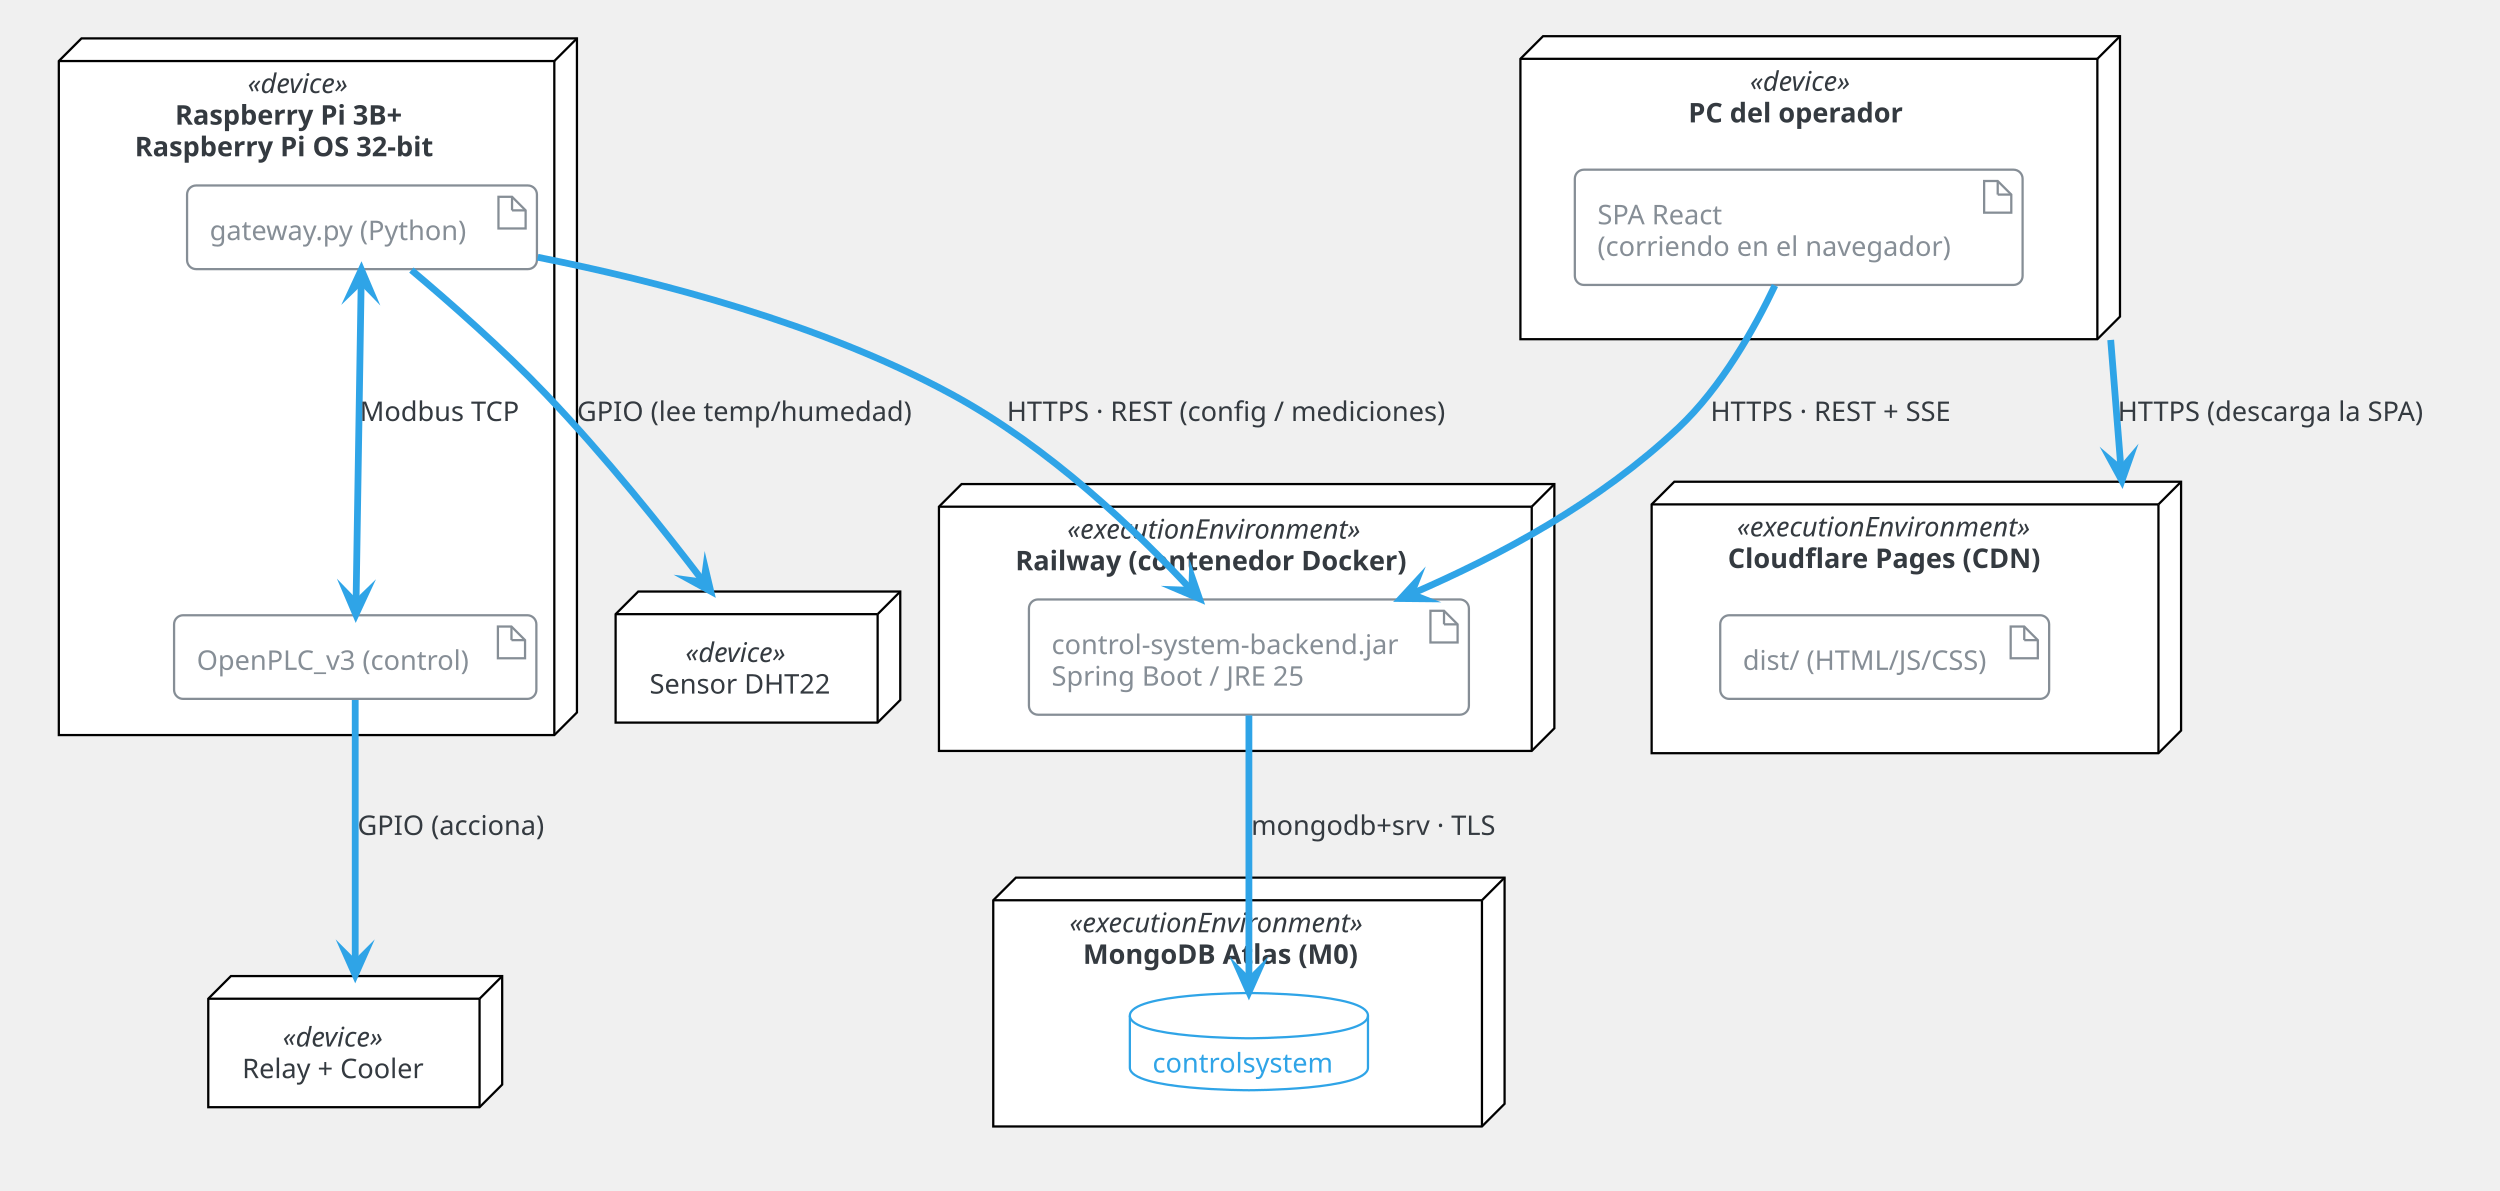
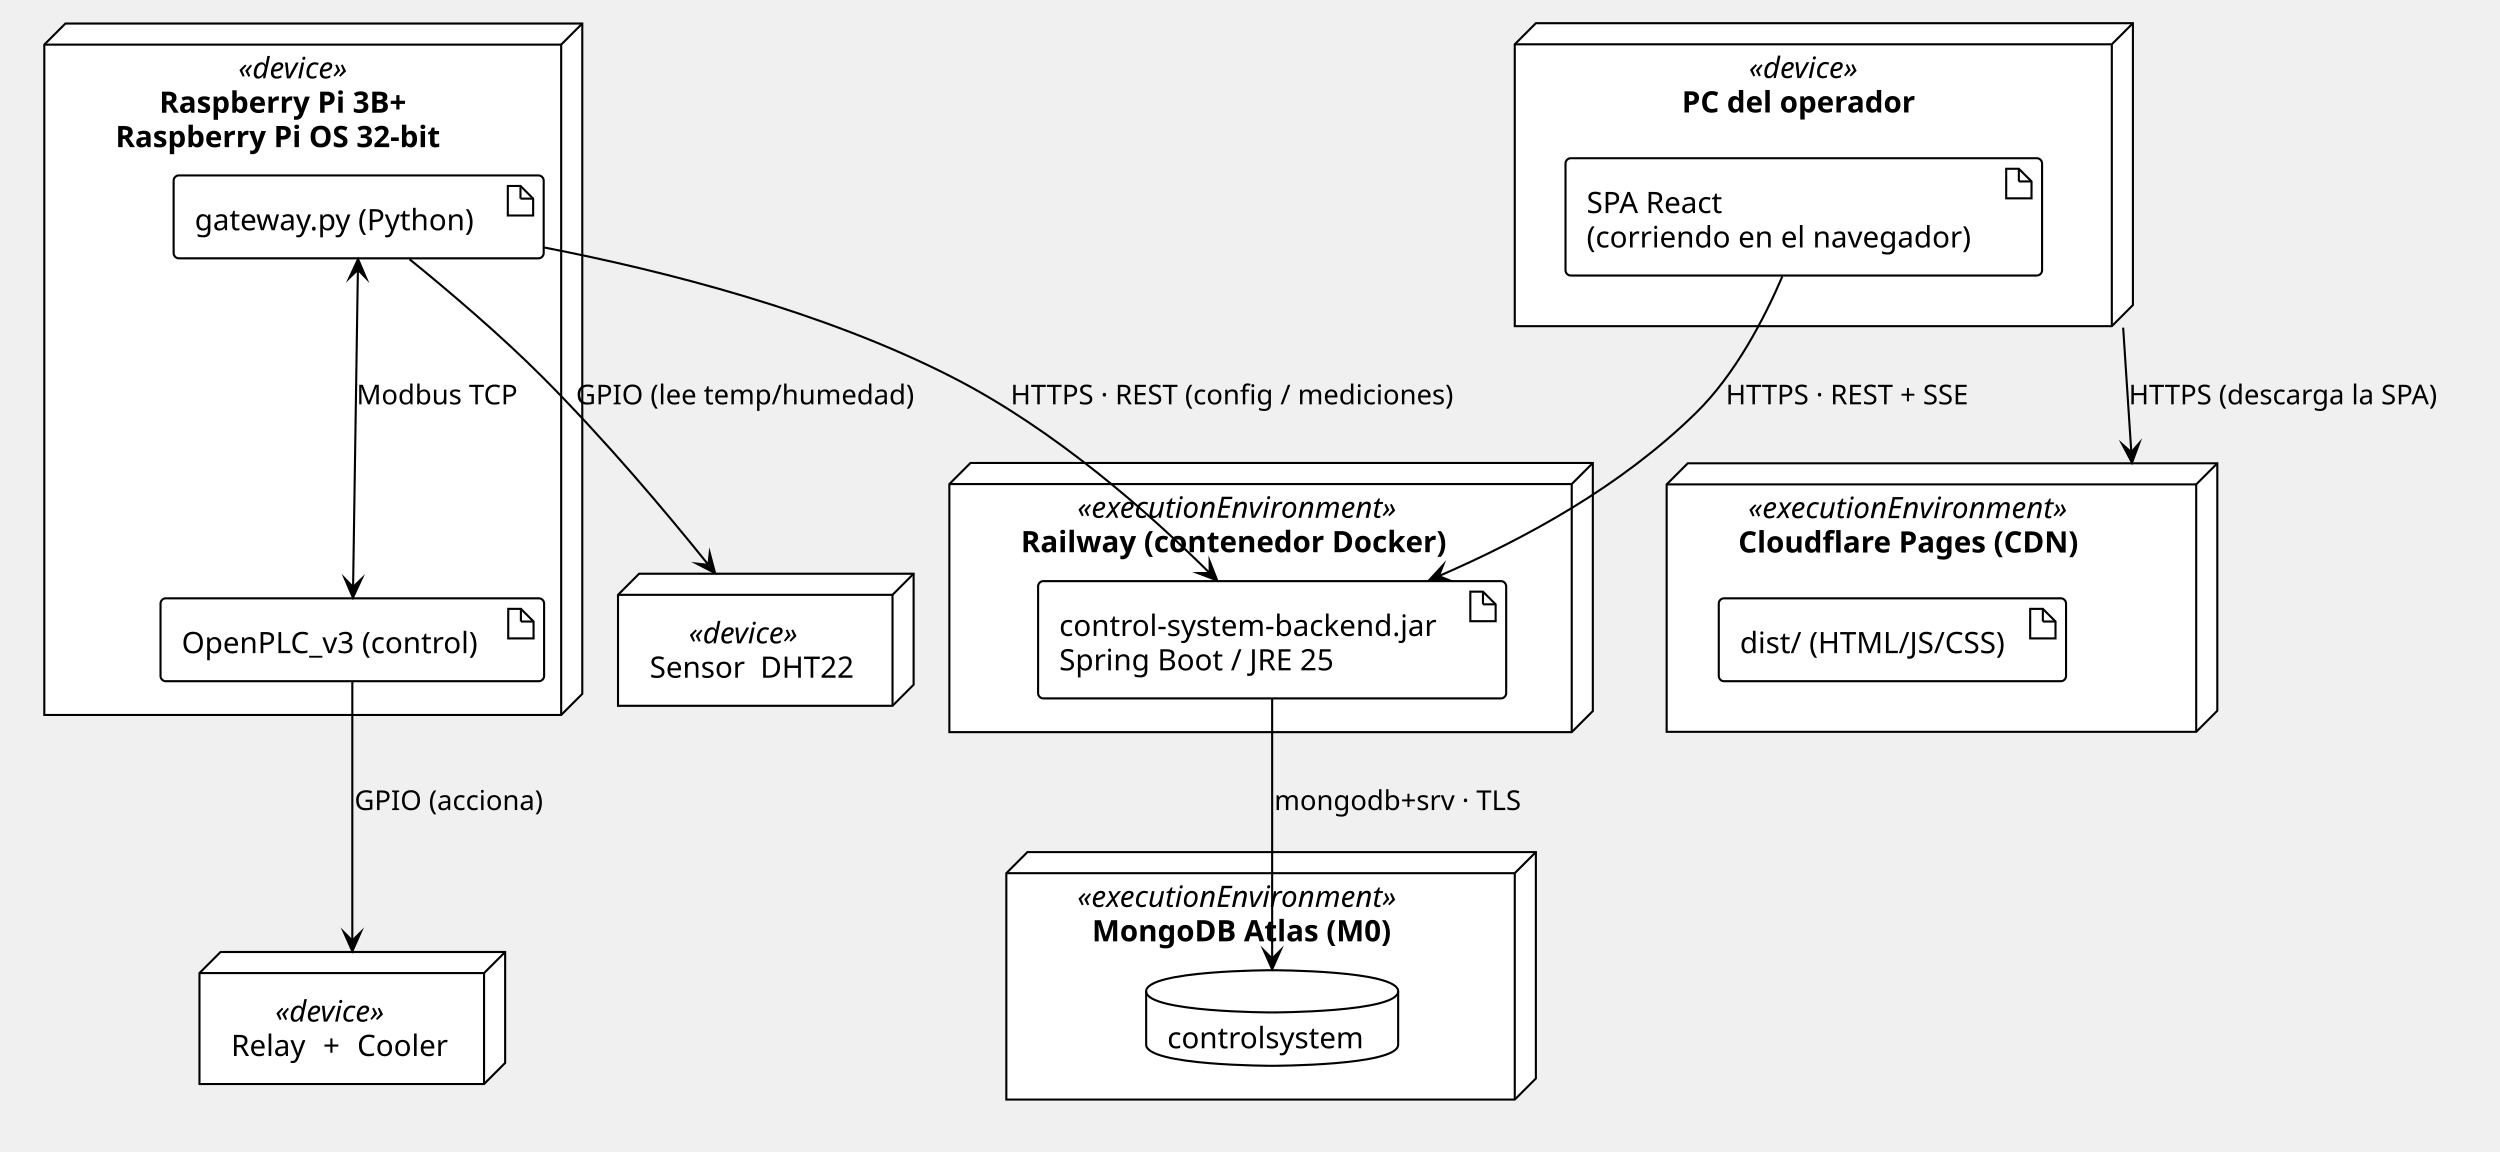
- <svg xmlns="http://www.w3.org/2000/svg" version="1.1" data-diagram-type="DESCRIPTION" style="width:1151px;height:548px;background:#FFFFFF;" width="1151.042px" height="548.958px" viewBox="0 0 1151 548" zoomAndPan="magnify" preserveAspectRatio="none" contentStyleType="text/css">
+ <svg xmlns="http://www.w3.org/2000/svg" version="1.1" data-diagram-type="DESCRIPTION" style="width:1185px;height:546px;background:#FFFFFF;" width="1185px" height="546px" viewBox="0 0 1185 546" zoomAndPan="magnify" preserveAspectRatio="none" contentStyleType="text/css">
  <defs />
  <g>
    <g class="cluster" data-qualified-name="PC" id="ent0001" data-source-line="10">
-       <polygon points="700,27.083,710.417,16.667,976.042,16.667,976.042,145.76,965.625,156.177,700,156.177,700,27.083" fill="#FFFFFF" style="stroke:#000000;stroke-width:1.042;stroke-linejoin:miter;stroke-miterlimit:10;" />
-       <line x1="965.625" y1="27.083" x2="976.042" y2="16.667" style="stroke:#000000;stroke-width:1.042;" />
-       <line x1="700" y1="27.083" x2="965.625" y2="27.083" style="stroke:#000000;stroke-width:1.042;" />
-       <line x1="965.625" y1="27.083" x2="965.625" y2="156.177" style="stroke:#000000;stroke-width:1.042;" />
-       <text x="805.677" y="41.811" fill="#343A40" font-size="12.5" lengthAdjust="spacing" textLength="56.354" font-style="italic" font-family="'Verdana'">«device»</text>
-       <text x="777.323" y="56.362" fill="#343A40" font-size="12.5" lengthAdjust="spacing" textLength="113.061" font-weight="700" font-family="'Verdana'">PC del operador</text>
+       <polygon points="718,21,728,11,1011,11,1011,144.6,1001,154.6,718,154.6,718,21" fill="#FFFFFF" style="stroke:#000000;stroke-width:1;stroke-linejoin:miter;stroke-miterlimit:10;" />
+       <line x1="1001" y1="21" x2="1011" y2="11" style="stroke:#000000;stroke-width:1;" />
+       <line x1="718" y1="21" x2="1001" y2="21" style="stroke:#000000;stroke-width:1;" />
+       <line x1="1001" y1="21" x2="1001" y2="154.6" style="stroke:#000000;stroke-width:1;" />
+       <text x="828.942" y="36.995" fill="#000000" font-size="14" lengthAdjust="spacing" textLength="63.116" font-style="italic" font-family="Verdana">«device»</text>
+       <text x="797.186" y="53.292" fill="#000000" font-size="14" lengthAdjust="spacing" textLength="126.629" font-weight="700" font-family="Verdana">PC del operador</text>
    </g>
    <g class="cluster" data-qualified-name="CF" id="ent0003" data-source-line="13">
-       <polygon points="760.417,232.219,770.833,221.802,1004.167,221.802,1004.167,336.354,993.75,346.771,760.417,346.771,760.417,232.219" fill="#FFFFFF" style="stroke:#000000;stroke-width:1.042;stroke-linejoin:miter;stroke-miterlimit:10;" />
-       <line x1="993.75" y1="232.219" x2="1004.167" y2="221.802" style="stroke:#000000;stroke-width:1.042;" />
-       <line x1="760.417" y1="232.219" x2="993.75" y2="232.219" style="stroke:#000000;stroke-width:1.042;" />
-       <line x1="993.75" y1="232.219" x2="993.75" y2="346.771" style="stroke:#000000;stroke-width:1.042;" />
-       <text x="799.673" y="246.946" fill="#343A40" font-size="12.5" lengthAdjust="spacing" textLength="156.903" font-style="italic" font-family="'Verdana'">«executionEnvironment»</text>
-       <text x="795.477" y="261.497" fill="#343A40" font-size="12.5" lengthAdjust="spacing" textLength="165.295" font-weight="700" font-family="'Verdana'">Cloudflare Pages (CDN)</text>
+       <polygon points="790,229.6,800,219.6,1051,219.6,1051,336.89,1041,346.89,790,346.89,790,229.6" fill="#FFFFFF" style="stroke:#000000;stroke-width:1;stroke-linejoin:miter;stroke-miterlimit:10;" />
+       <line x1="1041" y1="229.6" x2="1051" y2="219.6" style="stroke:#000000;stroke-width:1;" />
+       <line x1="790" y1="229.6" x2="1041" y2="229.6" style="stroke:#000000;stroke-width:1;" />
+       <line x1="1041" y1="229.6" x2="1041" y2="346.89" style="stroke:#000000;stroke-width:1;" />
+       <text x="828.634" y="245.595" fill="#000000" font-size="14" lengthAdjust="spacing" textLength="175.731" font-style="italic" font-family="Verdana">«executionEnvironment»</text>
+       <text x="823.935" y="261.892" fill="#000000" font-size="14" lengthAdjust="spacing" textLength="185.131" font-weight="700" font-family="Verdana">Cloudflare Pages (CDN)</text>
    </g>
    <g class="cluster" data-qualified-name="RW" id="ent0005" data-source-line="16">
-       <polygon points="432.292,233.281,442.708,222.865,715.625,222.865,715.625,335.302,705.208,345.719,432.292,345.719,432.292,233.281" fill="#FFFFFF" style="stroke:#000000;stroke-width:1.042;stroke-linejoin:miter;stroke-miterlimit:10;" />
-       <line x1="705.208" y1="233.281" x2="715.625" y2="222.865" style="stroke:#000000;stroke-width:1.042;" />
-       <line x1="432.292" y1="233.281" x2="705.208" y2="233.281" style="stroke:#000000;stroke-width:1.042;" />
-       <line x1="705.208" y1="233.281" x2="705.208" y2="345.719" style="stroke:#000000;stroke-width:1.042;" />
-       <text x="491.34" y="248.009" fill="#343A40" font-size="12.5" lengthAdjust="spacing" textLength="156.903" font-style="italic" font-family="'Verdana'">«executionEnvironment»</text>
-       <text x="467.469" y="262.56" fill="#343A40" font-size="12.5" lengthAdjust="spacing" textLength="204.645" font-weight="700" font-family="'Verdana'">Railway (contenedor Docker)</text>
+       <polygon points="450,229.45,460,219.45,755,219.45,755,337.04,745,347.04,450,347.04,450,229.45" fill="#FFFFFF" style="stroke:#000000;stroke-width:1;stroke-linejoin:miter;stroke-miterlimit:10;" />
+       <line x1="745" y1="229.45" x2="755" y2="219.45" style="stroke:#000000;stroke-width:1;" />
+       <line x1="450" y1="229.45" x2="745" y2="229.45" style="stroke:#000000;stroke-width:1;" />
+       <line x1="745" y1="229.45" x2="745" y2="347.04" style="stroke:#000000;stroke-width:1;" />
+       <text x="510.634" y="245.445" fill="#000000" font-size="14" lengthAdjust="spacing" textLength="175.731" font-style="italic" font-family="Verdana">«executionEnvironment»</text>
+       <text x="483.899" y="261.742" fill="#000000" font-size="14" lengthAdjust="spacing" textLength="229.202" font-weight="700" font-family="Verdana">Railway (contenedor Docker)</text>
    </g>
    <g class="cluster" data-qualified-name="ATLAS" id="ent0007" data-source-line="19">
-       <polygon points="457.292,414.479,467.708,404.062,692.708,404.062,692.708,508.198,682.292,518.615,457.292,518.615,457.292,414.479" fill="#FFFFFF" style="stroke:#000000;stroke-width:1.042;stroke-linejoin:miter;stroke-miterlimit:10;" />
-       <line x1="682.292" y1="414.479" x2="692.708" y2="404.062" style="stroke:#000000;stroke-width:1.042;" />
-       <line x1="457.292" y1="414.479" x2="682.292" y2="414.479" style="stroke:#000000;stroke-width:1.042;" />
-       <line x1="682.292" y1="414.479" x2="682.292" y2="518.615" style="stroke:#000000;stroke-width:1.042;" />
-       <text x="492.382" y="429.207" fill="#343A40" font-size="12.5" lengthAdjust="spacing" textLength="156.903" font-style="italic" font-family="'Verdana'">«executionEnvironment»</text>
-       <text x="498.613" y="443.758" fill="#343A40" font-size="12.5" lengthAdjust="spacing" textLength="144.44" font-weight="700" font-family="'Verdana'">MongoDB Atlas (M0)</text>
+       <polygon points="477,413.89,487,403.89,728,403.89,728,511.19,718,521.19,477,521.19,477,413.89" fill="#FFFFFF" style="stroke:#000000;stroke-width:1;stroke-linejoin:miter;stroke-miterlimit:10;" />
+       <line x1="718" y1="413.89" x2="728" y2="403.89" style="stroke:#000000;stroke-width:1;" />
+       <line x1="477" y1="413.89" x2="718" y2="413.89" style="stroke:#000000;stroke-width:1;" />
+       <line x1="718" y1="413.89" x2="718" y2="521.19" style="stroke:#000000;stroke-width:1;" />
+       <text x="510.634" y="429.885" fill="#000000" font-size="14" lengthAdjust="spacing" textLength="175.731" font-style="italic" font-family="Verdana">«executionEnvironment»</text>
+       <text x="517.614" y="446.182" fill="#000000" font-size="14" lengthAdjust="spacing" textLength="161.773" font-weight="700" font-family="Verdana">MongoDB Atlas (M0)</text>
    </g>
    <g class="cluster" data-qualified-name="RPI" id="ent0009" data-source-line="22">
-       <polygon points="27.083,28.104,37.5,17.688,265.625,17.688,265.625,328.021,255.208,338.438,27.083,338.438,27.083,28.104" fill="#FFFFFF" style="stroke:#000000;stroke-width:1.042;stroke-linejoin:miter;stroke-miterlimit:10;" />
-       <line x1="255.208" y1="28.104" x2="265.625" y2="17.688" style="stroke:#000000;stroke-width:1.042;" />
-       <line x1="27.083" y1="28.104" x2="255.208" y2="28.104" style="stroke:#000000;stroke-width:1.042;" />
-       <line x1="255.208" y1="28.104" x2="255.208" y2="338.438" style="stroke:#000000;stroke-width:1.042;" />
-       <text x="114.011" y="42.832" fill="#343A40" font-size="12.5" lengthAdjust="spacing" textLength="56.354" font-style="italic" font-family="'Verdana'">«device»</text>
-       <text x="80.588" y="57.383" fill="#343A40" font-size="12.5" lengthAdjust="spacing" textLength="123.2" font-weight="700" font-family="'Verdana'">Raspberry Pi 3B+</text>
-       <text x="62.051" y="71.933" fill="#343A40" font-size="12.5" lengthAdjust="spacing" textLength="160.272" font-weight="700" font-family="'Verdana'">Raspberry Pi OS 32-bit</text>
+       <polygon points="21,21.15,31,11.15,276,11.15,276,328.89,266,338.89,21,338.89,21,21.15" fill="#FFFFFF" style="stroke:#000000;stroke-width:1;stroke-linejoin:miter;stroke-miterlimit:10;" />
+       <line x1="266" y1="21.15" x2="276" y2="11.15" style="stroke:#000000;stroke-width:1;" />
+       <line x1="21" y1="21.15" x2="266" y2="21.15" style="stroke:#000000;stroke-width:1;" />
+       <line x1="266" y1="21.15" x2="266" y2="338.89" style="stroke:#000000;stroke-width:1;" />
+       <text x="112.942" y="37.145" fill="#000000" font-size="14" lengthAdjust="spacing" textLength="63.116" font-style="italic" font-family="Verdana">«device»</text>
+       <text x="75.508" y="53.442" fill="#000000" font-size="14" lengthAdjust="spacing" textLength="137.983" font-weight="700" font-family="Verdana">Raspberry Pi 3B+</text>
+       <text x="54.748" y="69.739" fill="#000000" font-size="14" lengthAdjust="spacing" textLength="179.505" font-weight="700" font-family="Verdana">Raspberry Pi OS 32-bit</text>
    </g>
    <g class="entity" data-qualified-name="PC.SPA" id="ent0002" data-source-line="11">
-       <rect x="725.052" y="78.125" width="206.152" height="53.06" fill="none" style="stroke:#868E96;stroke-width:1.042;" rx="4.167" ry="4.167" />
-       <polygon points="913.496,83.333,913.496,97.917,925.996,97.917,925.996,89.583,919.746,83.333,913.496,83.333" fill="none" style="stroke:#868E96;stroke-width:1.042;stroke-linejoin:miter;stroke-miterlimit:10;" />
-       <line x1="919.746" y1="83.333" x2="919.746" y2="89.583" style="stroke:#868E96;stroke-width:1.042;" />
-       <line x1="925.996" y1="89.583" x2="919.746" y2="89.583" style="stroke:#868E96;stroke-width:1.042;" />
-       <text x="735.469" y="103.269" fill="#868E96" font-size="12.5" lengthAdjust="spacing" textLength="63.806" font-family="'Verdana'">SPA React</text>
-       <text x="735.469" y="117.82" fill="#868E96" font-size="12.5" lengthAdjust="spacing" textLength="174.902" font-family="'Verdana'">(corriendo en el navegador)</text>
+       <rect x="742.05" y="75" width="225.891" height="55.594" fill="#FFFFFF" style="stroke:#000000;stroke-width:1;" rx="2.5" ry="2.5" />
+       <polygon points="950.941,80,950.941,94,962.941,94,962.941,86,956.941,80,950.941,80" fill="#FFFFFF" style="stroke:#000000;stroke-width:1;stroke-linejoin:miter;stroke-miterlimit:10;" />
+       <line x1="956.941" y1="80" x2="956.941" y2="86" style="stroke:#000000;stroke-width:1;" />
+       <line x1="962.941" y1="86" x2="956.941" y2="86" style="stroke:#000000;stroke-width:1;" />
+       <text x="752.05" y="100.995" fill="#000000" font-size="14" lengthAdjust="spacing" textLength="71.463" font-family="Verdana">SPA React</text>
+       <text x="752.05" y="117.292" fill="#000000" font-size="14" lengthAdjust="spacing" textLength="195.891" font-family="Verdana">(corriendo en el navegador)</text>
    </g>
    <g class="entity" data-qualified-name="CF.DIST" id="ent0004" data-source-line="14">
-       <rect x="791.99" y="283.26" width="151.434" height="38.509" fill="none" style="stroke:#868E96;stroke-width:1.042;" rx="4.167" ry="4.167" />
-       <polygon points="925.716,288.469,925.716,303.052,938.216,303.052,938.216,294.719,931.966,288.469,925.716,288.469" fill="none" style="stroke:#868E96;stroke-width:1.042;stroke-linejoin:miter;stroke-miterlimit:10;" />
-       <line x1="931.966" y1="288.469" x2="931.966" y2="294.719" style="stroke:#868E96;stroke-width:1.042;" />
-       <line x1="938.216" y1="294.719" x2="931.966" y2="294.719" style="stroke:#868E96;stroke-width:1.042;" />
-       <text x="802.406" y="308.405" fill="#868E96" font-size="12.5" lengthAdjust="spacing" textLength="120.184" font-family="'Verdana'">dist/ (HTML/JS/CSS)</text>
+       <rect x="814.7" y="283.6" width="164.606" height="39.297" fill="#FFFFFF" style="stroke:#000000;stroke-width:1;" rx="2.5" ry="2.5" />
+       <polygon points="962.306,288.6,962.306,302.6,974.306,302.6,974.306,294.6,968.306,288.6,962.306,288.6" fill="#FFFFFF" style="stroke:#000000;stroke-width:1;stroke-linejoin:miter;stroke-miterlimit:10;" />
+       <line x1="968.306" y1="288.6" x2="968.306" y2="294.6" style="stroke:#000000;stroke-width:1;" />
+       <line x1="974.306" y1="294.6" x2="968.306" y2="294.6" style="stroke:#000000;stroke-width:1;" />
+       <text x="824.7" y="309.595" fill="#000000" font-size="14" lengthAdjust="spacing" textLength="134.606" font-family="Verdana">dist/ (HTML/JS/CSS)</text>
    </g>
    <g class="entity" data-qualified-name="RW.JAR" id="ent0006" data-source-line="17">
-       <rect x="473.719" y="275.99" width="202.564" height="53.06" fill="none" style="stroke:#868E96;stroke-width:1.042;" rx="4.167" ry="4.167" />
-       <polygon points="658.574,281.198,658.574,295.781,671.074,295.781,671.074,287.448,664.824,281.198,658.574,281.198" fill="none" style="stroke:#868E96;stroke-width:1.042;stroke-linejoin:miter;stroke-miterlimit:10;" />
-       <line x1="664.824" y1="281.198" x2="664.824" y2="287.448" style="stroke:#868E96;stroke-width:1.042;" />
-       <line x1="671.074" y1="287.448" x2="664.824" y2="287.448" style="stroke:#868E96;stroke-width:1.042;" />
-       <text x="484.135" y="301.134" fill="#868E96" font-size="12.5" lengthAdjust="spacing" textLength="171.314" font-family="'Verdana'">control-system-backend.jar</text>
-       <text x="484.135" y="315.685" fill="#868E96" font-size="12.5" lengthAdjust="spacing" textLength="125.391" font-family="'Verdana'">Spring Boot / JRE 25</text>
+       <rect x="492.06" y="275.45" width="221.871" height="55.594" fill="#FFFFFF" style="stroke:#000000;stroke-width:1;" rx="2.5" ry="2.5" />
+       <polygon points="696.931,280.45,696.931,294.45,708.931,294.45,708.931,286.45,702.931,280.45,696.931,280.45" fill="#FFFFFF" style="stroke:#000000;stroke-width:1;stroke-linejoin:miter;stroke-miterlimit:10;" />
+       <line x1="702.931" y1="280.45" x2="702.931" y2="286.45" style="stroke:#000000;stroke-width:1;" />
+       <line x1="708.931" y1="286.45" x2="702.931" y2="286.45" style="stroke:#000000;stroke-width:1;" />
+       <text x="502.06" y="301.445" fill="#000000" font-size="14" lengthAdjust="spacing" textLength="191.871" font-family="Verdana">control-system-backend.jar</text>
+       <text x="502.06" y="317.742" fill="#000000" font-size="14" lengthAdjust="spacing" textLength="140.438" font-family="Verdana">Spring Boot / JRE 25</text>
    </g>
    <g class="entity" data-qualified-name="ATLAS.DB" id="ent0008" data-source-line="20">
-       <path d="M520.188,467.604 C520.188,457.188 575.001,457.188 575.001,457.188 C575.001,457.188 629.815,457.188 629.815,467.604 L629.815,491.53 C629.815,501.947 575.001,501.947 575.001,501.947 C575.001,501.947 520.188,501.947 520.188,491.53 L520.188,467.604" style="stroke:#2FA4E7;stroke-width:1.042;" fill="none" />
-       <path d="M520.188,467.604 C520.188,478.021 575.001,478.021 575.001,478.021 C575.001,478.021 629.815,478.021 629.815,467.604" style="stroke:#2FA4E7;stroke-width:1.042;" fill="none" />
-       <text x="530.604" y="493.79" fill="#2FA4E7" font-size="12.5" lengthAdjust="spacing" textLength="88.794" font-family="'Verdana'">controlsystem</text>
+       <path d="M543.28,469.89 C543.28,459.89 603.005,459.89 603.005,459.89 C603.005,459.89 662.729,459.89 662.729,469.89 L662.729,495.187 C662.729,505.187 603.005,505.187 603.005,505.187 C603.005,505.187 543.28,505.187 543.28,495.187 L543.28,469.89" style="stroke:#000000;stroke-width:1;" fill="#FFFFFF" />
+       <path d="M543.28,469.89 C543.28,479.89 603.005,479.89 603.005,479.89 C603.005,479.89 662.729,479.89 662.729,469.89" style="stroke:#000000;stroke-width:1;" fill="none" />
+       <text x="553.28" y="496.885" fill="#000000" font-size="14" lengthAdjust="spacing" textLength="99.449" font-family="Verdana">controlsystem</text>
    </g>
    <g class="entity" data-qualified-name="RPI.GW" id="ent0010" data-source-line="23">
-       <rect x="86.125" y="85.396" width="161.078" height="38.509" fill="none" style="stroke:#868E96;stroke-width:1.042;" rx="4.167" ry="4.167" />
-       <polygon points="229.494,90.604,229.494,105.188,241.994,105.188,241.994,96.854,235.744,90.604,229.494,90.604" fill="none" style="stroke:#868E96;stroke-width:1.042;stroke-linejoin:miter;stroke-miterlimit:10;" />
-       <line x1="235.744" y1="90.604" x2="235.744" y2="96.854" style="stroke:#868E96;stroke-width:1.042;" />
-       <line x1="241.994" y1="96.854" x2="235.744" y2="96.854" style="stroke:#868E96;stroke-width:1.042;" />
-       <text x="96.542" y="110.54" fill="#868E96" font-size="12.5" lengthAdjust="spacing" textLength="129.828" font-family="'Verdana'">gateway.py (Python)</text>
+       <rect x="82.3" y="83.15" width="175.407" height="39.297" fill="#FFFFFF" style="stroke:#000000;stroke-width:1;" rx="2.5" ry="2.5" />
+       <polygon points="240.707,88.15,240.707,102.15,252.707,102.15,252.707,94.15,246.707,88.15,240.707,88.15" fill="#FFFFFF" style="stroke:#000000;stroke-width:1;stroke-linejoin:miter;stroke-miterlimit:10;" />
+       <line x1="246.707" y1="88.15" x2="246.707" y2="94.15" style="stroke:#000000;stroke-width:1;" />
+       <line x1="252.707" y1="94.15" x2="246.707" y2="94.15" style="stroke:#000000;stroke-width:1;" />
+       <text x="92.3" y="109.145" fill="#000000" font-size="14" lengthAdjust="spacing" textLength="145.407" font-family="Verdana">gateway.py (Python)</text>
    </g>
    <g class="entity" data-qualified-name="RPI.PLC" id="ent0011" data-source-line="24">
-       <rect x="80.146" y="283.26" width="166.797" height="38.509" fill="none" style="stroke:#868E96;stroke-width:1.042;" rx="4.167" ry="4.167" />
-       <polygon points="229.234,288.469,229.234,303.052,241.734,303.052,241.734,294.719,235.484,288.469,229.234,288.469" fill="none" style="stroke:#868E96;stroke-width:1.042;stroke-linejoin:miter;stroke-miterlimit:10;" />
-       <line x1="235.484" y1="288.469" x2="235.484" y2="294.719" style="stroke:#868E96;stroke-width:1.042;" />
-       <line x1="241.734" y1="294.719" x2="235.484" y2="294.719" style="stroke:#868E96;stroke-width:1.042;" />
-       <text x="90.562" y="308.405" fill="#868E96" font-size="12.5" lengthAdjust="spacing" textLength="135.547" font-family="'Verdana'">OpenPLC_v3 (control)</text>
+       <rect x="76.09" y="283.6" width="181.812" height="39.297" fill="#FFFFFF" style="stroke:#000000;stroke-width:1;" rx="2.5" ry="2.5" />
+       <polygon points="240.903,288.6,240.903,302.6,252.903,302.6,252.903,294.6,246.903,288.6,240.903,288.6" fill="#FFFFFF" style="stroke:#000000;stroke-width:1;stroke-linejoin:miter;stroke-miterlimit:10;" />
+       <line x1="246.903" y1="288.6" x2="246.903" y2="294.6" style="stroke:#000000;stroke-width:1;" />
+       <line x1="252.903" y1="294.6" x2="246.903" y2="294.6" style="stroke:#000000;stroke-width:1;" />
+       <text x="86.09" y="309.595" fill="#000000" font-size="14" lengthAdjust="spacing" textLength="151.812" font-family="Verdana">OpenPLC_v3 (control)</text>
    </g>
    <g class="entity" data-qualified-name="DHT" id="ent0012" data-source-line="26">
-       <polygon points="283.427,282.76,293.844,272.344,414.48,272.344,414.48,322.279,404.063,332.695,283.427,332.695,283.427,282.76" fill="#FFFFFF" style="stroke:#000000;stroke-width:1.042;stroke-linejoin:miter;stroke-miterlimit:10;" />
-       <line x1="404.063" y1="282.76" x2="414.48" y2="272.344" style="stroke:#000000;stroke-width:1.042;" />
-       <line x1="283.427" y1="282.76" x2="404.063" y2="282.76" style="stroke:#000000;stroke-width:1.042;" />
-       <line x1="404.063" y1="282.76" x2="404.063" y2="332.695" style="stroke:#000000;stroke-width:1.042;" />
-       <text x="315.568" y="304.78" fill="#343A40" font-size="12.5" lengthAdjust="spacing" textLength="56.354" font-style="italic" font-family="'Verdana'">«device»</text>
-       <text x="299.052" y="319.331" fill="#343A40" font-size="12.5" lengthAdjust="spacing" textLength="89.386" font-family="'Verdana'">Sensor DHT22</text>
+       <polygon points="292.94,281.95,302.94,271.95,433.052,271.95,433.052,324.544,423.052,334.544,292.94,334.544,292.94,281.95" fill="#FFFFFF" style="stroke:#000000;stroke-width:1;stroke-linejoin:miter;stroke-miterlimit:10;" />
+       <line x1="423.052" y1="281.95" x2="433.052" y2="271.95" style="stroke:#000000;stroke-width:1;" />
+       <line x1="292.94" y1="281.95" x2="423.052" y2="281.95" style="stroke:#000000;stroke-width:1;" />
+       <line x1="423.052" y1="281.95" x2="423.052" y2="334.544" style="stroke:#000000;stroke-width:1;" />
+       <text x="326.438" y="304.945" fill="#000000" font-size="14" lengthAdjust="spacing" textLength="63.116" font-style="italic" font-family="Verdana">«device»</text>
+       <text x="307.94" y="321.242" fill="#000000" font-size="14" lengthAdjust="spacing" textLength="47.988" font-family="Verdana">Sensor</text>
+       <text x="355.928" y="321.242" fill="#000000" font-size="14" lengthAdjust="spacing" textLength="4.45" font-family="Verdana"> </text>
+       <text x="360.378" y="321.242" fill="#000000" font-size="14" lengthAdjust="spacing" textLength="47.674" font-family="Verdana">DHT22</text>
    </g>
    <g class="entity" data-qualified-name="RLY" id="ent0013" data-source-line="27">
-       <polygon points="95.885,459.812,106.302,449.396,231.204,449.396,231.204,499.331,220.788,509.747,95.885,509.747,95.885,459.812" fill="#FFFFFF" style="stroke:#000000;stroke-width:1.042;stroke-linejoin:miter;stroke-miterlimit:10;" />
-       <line x1="220.788" y1="459.812" x2="231.204" y2="449.396" style="stroke:#000000;stroke-width:1.042;" />
-       <line x1="95.885" y1="459.812" x2="220.788" y2="459.812" style="stroke:#000000;stroke-width:1.042;" />
-       <line x1="220.788" y1="459.812" x2="220.788" y2="509.747" style="stroke:#000000;stroke-width:1.042;" />
-       <text x="130.16" y="481.832" fill="#343A40" font-size="12.5" lengthAdjust="spacing" textLength="56.354" font-style="italic" font-family="'Verdana'">«device»</text>
-       <text x="111.51" y="496.383" fill="#343A40" font-size="12.5" lengthAdjust="spacing" textLength="93.652" font-family="'Verdana'">Relay + Cooler</text>
+       <polygon points="94.55,461.24,104.55,451.24,239.441,451.24,239.441,503.834,229.441,513.834,94.55,513.834,94.55,461.24" fill="#FFFFFF" style="stroke:#000000;stroke-width:1;stroke-linejoin:miter;stroke-miterlimit:10;" />
+       <line x1="229.441" y1="461.24" x2="239.441" y2="451.24" style="stroke:#000000;stroke-width:1;" />
+       <line x1="94.55" y1="461.24" x2="229.441" y2="461.24" style="stroke:#000000;stroke-width:1;" />
+       <line x1="229.441" y1="461.24" x2="229.441" y2="513.834" style="stroke:#000000;stroke-width:1;" />
+       <text x="130.437" y="484.235" fill="#000000" font-size="14" lengthAdjust="spacing" textLength="63.116" font-style="italic" font-family="Verdana">«device»</text>
+       <text x="109.55" y="500.532" fill="#000000" font-size="14" lengthAdjust="spacing" textLength="39.095" font-family="Verdana">Relay</text>
+       <text x="148.645" y="500.532" fill="#000000" font-size="14" lengthAdjust="spacing" textLength="4.45" font-family="Verdana"> </text>
+       <text x="153.095" y="500.532" fill="#000000" font-size="14" lengthAdjust="spacing" textLength="11.73" font-family="Verdana">+</text>
+       <text x="164.825" y="500.532" fill="#000000" font-size="14" lengthAdjust="spacing" textLength="4.45" font-family="Verdana"> </text>
+       <text x="169.276" y="500.532" fill="#000000" font-size="14" lengthAdjust="spacing" textLength="45.165" font-family="Verdana">Cooler</text>
    </g>
    <g class="link" data-entity-1="ent0001" data-entity-2="ent0003" id="lnk14" data-source-line="29" data-link-type="dependency">
-       <path d="M971.765,156.513 C971.87,157.831 971.977,159.164 972.084,160.51 C972.299,163.203 972.518,165.95 972.741,168.741 C973.632,179.904 974.578,191.761 975.525,203.619 C975.998,209.547 976.057,210.284 976.523,216.125" style="stroke:#2FA4E7;stroke-width:3.125;" fill="none" id="PC-to-CF" />
-       <polygon points="976.937,221.317,980.345,211.64,976.523,216.125,972.038,212.303,976.937,221.317" fill="#2FA4E7" style="stroke:#2FA4E7;stroke-width:3.125;stroke-linejoin:miter;stroke-miterlimit:10;" />
-       <text x="975" y="193.821" fill="#343A40" font-size="12.5" lengthAdjust="spacing" textLength="154.376" font-family="'Verdana'">HTTPS (descarga la SPA)</text>
+       <path d="M1006.376,155.312 C1006.464,156.648 1006.552,157.999 1006.642,159.364 C1006.821,162.093 1007.003,164.878 1007.188,167.707 C1007.929,179.021 1008.717,191.04 1009.504,203.059 C1009.701,206.063 1009.897,209.068 1010.093,212.061 C1010.191,213.558 1010.289,215.052 1010.387,216.542 C1010.436,217.287 1010.484,218.031 1010.533,218.774 C1010.545,218.959 1010.231,214.155 1010.243,214.341" style="stroke:#000000;stroke-width:1;" fill="none" id="PC-to-CF" />
+       <polygon points="1010.569,219.33,1013.973,210.088,1010.243,214.341,1005.99,210.611,1010.569,219.33" fill="#000000" style="stroke:#000000;stroke-width:1;stroke-linejoin:miter;stroke-miterlimit:10;" />
+       <text x="1009" y="191.667" fill="#000000" font-size="13" lengthAdjust="spacing" textLength="160.551" font-family="Verdana">HTTPS (descarga la SPA)</text>
    </g>
    <g class="link" data-entity-1="ent0002" data-entity-2="ent0006" id="lnk15" data-source-line="30" data-link-type="dependency">
-       <path d="M817.188,131.438 C807.75,151.25 792.562,178.271 772.917,196.802 C736.156,231.479 690.478,255.859 649.707,273.495" style="stroke:#2FA4E7;stroke-width:3.125;" fill="none" id="SPA-to-JAR" />
-       <polygon points="644.927,275.562,655.186,275.665,649.707,273.495,651.878,268.016,644.927,275.562" fill="#2FA4E7" style="stroke:#2FA4E7;stroke-width:3.125;stroke-linejoin:miter;stroke-miterlimit:10;" />
-       <text x="787.5" y="193.821" fill="#343A40" font-size="12.5" lengthAdjust="spacing" textLength="126.404" font-family="'Verdana'">HTTPS · REST + SSE</text>
+       <path d="M844.84,131 C836.34,150.84 822.61,177.34 804,195.6 C768.18,230.73 723.027,255.26 681.977,273.07" style="stroke:#000000;stroke-width:1;" fill="none" id="SPA-to-JAR" />
+       <polygon points="677.39,275.06,687.239,275.147,681.977,273.07,684.054,267.808,677.39,275.06" fill="#000000" style="stroke:#000000;stroke-width:1;stroke-linejoin:miter;stroke-miterlimit:10;" />
+       <text x="818" y="191.667" fill="#000000" font-size="13" lengthAdjust="spacing" textLength="131.46" font-family="Verdana">HTTPS · REST + SSE</text>
    </g>
    <g class="link" data-entity-1="ent0006" data-entity-2="ent0008" id="lnk16" data-source-line="31" data-link-type="dependency">
-       <path d="M575,329.375 C575,363.885 575,419.219 575,451.542" style="stroke:#2FA4E7;stroke-width:3.125;" fill="none" id="JAR-to-DB" />
-       <polygon points="575,456.75,579.167,447.375,575,451.542,570.833,447.375,575,456.75" fill="#2FA4E7" style="stroke:#2FA4E7;stroke-width:3.125;stroke-linejoin:miter;stroke-miterlimit:10;" />
-       <text x="576.042" y="384.415" fill="#343A40" font-size="12.5" lengthAdjust="spacing" textLength="123.175" font-family="'Verdana'">mongodb+srv · TLS</text>
+       <path d="M603,331.17 C603,366.24 603,421.89 603,454.41" style="stroke:#000000;stroke-width:1;" fill="none" id="JAR-to-DB" />
+       <polygon points="603,459.41,607,450.41,603,454.41,599,450.41,603,459.41" fill="#000000" style="stroke:#000000;stroke-width:1;stroke-linejoin:miter;stroke-miterlimit:10;" />
+       <text x="604" y="383.957" fill="#000000" font-size="13" lengthAdjust="spacing" textLength="128.102" font-family="Verdana">mongodb+srv · TLS</text>
    </g>
    <g class="link" data-entity-1="ent0010" data-entity-2="ent0006" id="lnk17" data-source-line="32" data-link-type="dependency">
-       <path d="M247.562,118.438 C303.354,129.521 377.917,148.99 437.5,181.177 C483.271,205.906 523.275,244.51 548.671,271.802" style="stroke:#2FA4E7;stroke-width:3.125;" fill="none" id="GW-to-JAR" />
-       <polygon points="552.219,275.615,548.883,265.913,548.671,271.802,542.782,271.59,552.219,275.615" fill="#2FA4E7" style="stroke:#2FA4E7;stroke-width:3.125;stroke-linejoin:miter;stroke-miterlimit:10;" />
-       <text x="463.542" y="193.821" fill="#343A40" font-size="12.5" lengthAdjust="spacing" textLength="219.745" font-family="'Verdana'">HTTPS · REST (config / mediciones)</text>
+       <path d="M257.98,117.32 C315.18,128.46 390.17,147.58 451,178.6 C500.4,203.78 544.953,243.506 573.393,271.606" style="stroke:#000000;stroke-width:1;" fill="none" id="GW-to-JAR" />
+       <polygon points="576.95,275.12,573.359,265.949,573.393,271.606,567.736,271.64,576.95,275.12" fill="#000000" style="stroke:#000000;stroke-width:1;stroke-linejoin:miter;stroke-miterlimit:10;" />
+       <text x="479" y="191.667" fill="#000000" font-size="13" lengthAdjust="spacing" textLength="228.535" font-family="Verdana">HTTPS · REST (config / mediciones)</text>
    </g>
    <g class="link" data-entity-1="ent0010" data-entity-2="ent0011" id="lnk18" data-source-line="33" data-link-type="dependency">
-       <path d="M166.292,129.322 C165.698,166.635 164.522,240.365 163.917,277.751" style="stroke:#2FA4E7;stroke-width:3.125;" fill="none" id="GW-PLC" />
-       <polygon points="166.375,124.115,162.06,133.422,166.292,129.322,170.392,133.555,166.375,124.115" fill="#2FA4E7" style="stroke:#2FA4E7;stroke-width:3.125;stroke-linejoin:miter;stroke-miterlimit:10;" />
-       <polygon points="163.833,282.958,168.151,273.652,163.917,277.751,159.819,273.517,163.833,282.958" fill="#2FA4E7" style="stroke:#2FA4E7;stroke-width:3.125;stroke-linejoin:miter;stroke-miterlimit:10;" />
-       <text x="165.625" y="193.821" fill="#343A40" font-size="12.5" lengthAdjust="spacing" textLength="76.611" font-family="'Verdana'">Modbus TCP</text>
+       <path d="M169.635,127.829 C169.065,165.759 167.935,240.391 167.365,278.271" style="stroke:#000000;stroke-width:1;" fill="none" id="GW-PLC" />
+       <polygon points="169.71,122.83,165.575,131.769,169.635,127.829,173.574,131.889,169.71,122.83" fill="#000000" style="stroke:#000000;stroke-width:1;stroke-linejoin:miter;stroke-miterlimit:10;" />
+       <polygon points="167.29,283.27,171.425,274.331,167.365,278.271,163.426,274.211,167.29,283.27" fill="#000000" style="stroke:#000000;stroke-width:1;stroke-linejoin:miter;stroke-miterlimit:10;" />
+       <text x="169" y="191.667" fill="#000000" font-size="13" lengthAdjust="spacing" textLength="79.676" font-family="Verdana">Modbus TCP</text>
    </g>
    <g class="link" data-entity-1="ent0010" data-entity-2="ent0012" id="lnk19" data-source-line="34" data-link-type="dependency">
-       <path d="M189.396,124.333 C206.906,139.083 231.365,160.562 251.042,181.177 C279.115,210.594 304.978,243.024 324.062,268.066" style="stroke:#2FA4E7;stroke-width:3.125;" fill="none" id="GW-to-DHT" />
-       <polygon points="327.219,272.208,324.85,262.226,324.062,268.066,318.222,267.277,327.219,272.208" fill="#2FA4E7" style="stroke:#2FA4E7;stroke-width:3.125;stroke-linejoin:miter;stroke-miterlimit:10;" />
-       <text x="265.625" y="193.821" fill="#343A40" font-size="12.5" lengthAdjust="spacing" textLength="163.458" font-family="'Verdana'">GPIO (lee temp/humedad)</text>
+       <path d="M194.12,122.87 C212.09,137.46 236.87,158.44 257,178.6 C286.97,208.61 315.074,242.006 335.804,267.746" style="stroke:#000000;stroke-width:1;" fill="none" id="GW-to-DHT" />
+       <polygon points="338.94,271.64,336.41,262.122,335.804,267.746,330.18,267.139,338.94,271.64" fill="#000000" style="stroke:#000000;stroke-width:1;stroke-linejoin:miter;stroke-miterlimit:10;" />
+       <text x="273" y="191.667" fill="#000000" font-size="13" lengthAdjust="spacing" textLength="169.997" font-family="Verdana">GPIO (lee temp/humedad)</text>
    </g>
    <g class="link" data-entity-1="ent0011" data-entity-2="ent0013" id="lnk20" data-source-line="35" data-link-type="dependency">
-       <path d="M163.542,322.281 C163.542,352.615 163.542,407.51 163.542,443.688" style="stroke:#2FA4E7;stroke-width:3.125;" fill="none" id="PLC-to-RLY" />
-       <polygon points="163.542,448.896,167.708,439.521,163.542,443.688,159.375,439.521,163.542,448.896" fill="#2FA4E7" style="stroke:#2FA4E7;stroke-width:3.125;stroke-linejoin:miter;stroke-miterlimit:10;" />
-       <text x="164.583" y="384.415" fill="#343A40" font-size="12.5" lengthAdjust="spacing" textLength="92.584" font-family="'Verdana'">GPIO (acciona)</text>
+       <path d="M167,323.22 C167,353.77 167,409.15 167,445.87" style="stroke:#000000;stroke-width:1;" fill="none" id="PLC-to-RLY" />
+       <polygon points="167,450.87,171,441.87,167,445.87,163,441.87,167,450.87" fill="#000000" style="stroke:#000000;stroke-width:1;stroke-linejoin:miter;stroke-miterlimit:10;" />
+       <text x="168" y="383.957" fill="#000000" font-size="13" lengthAdjust="spacing" textLength="96.288" font-family="Verdana">GPIO (acciona)</text>
    </g>
  </g>
</svg>
